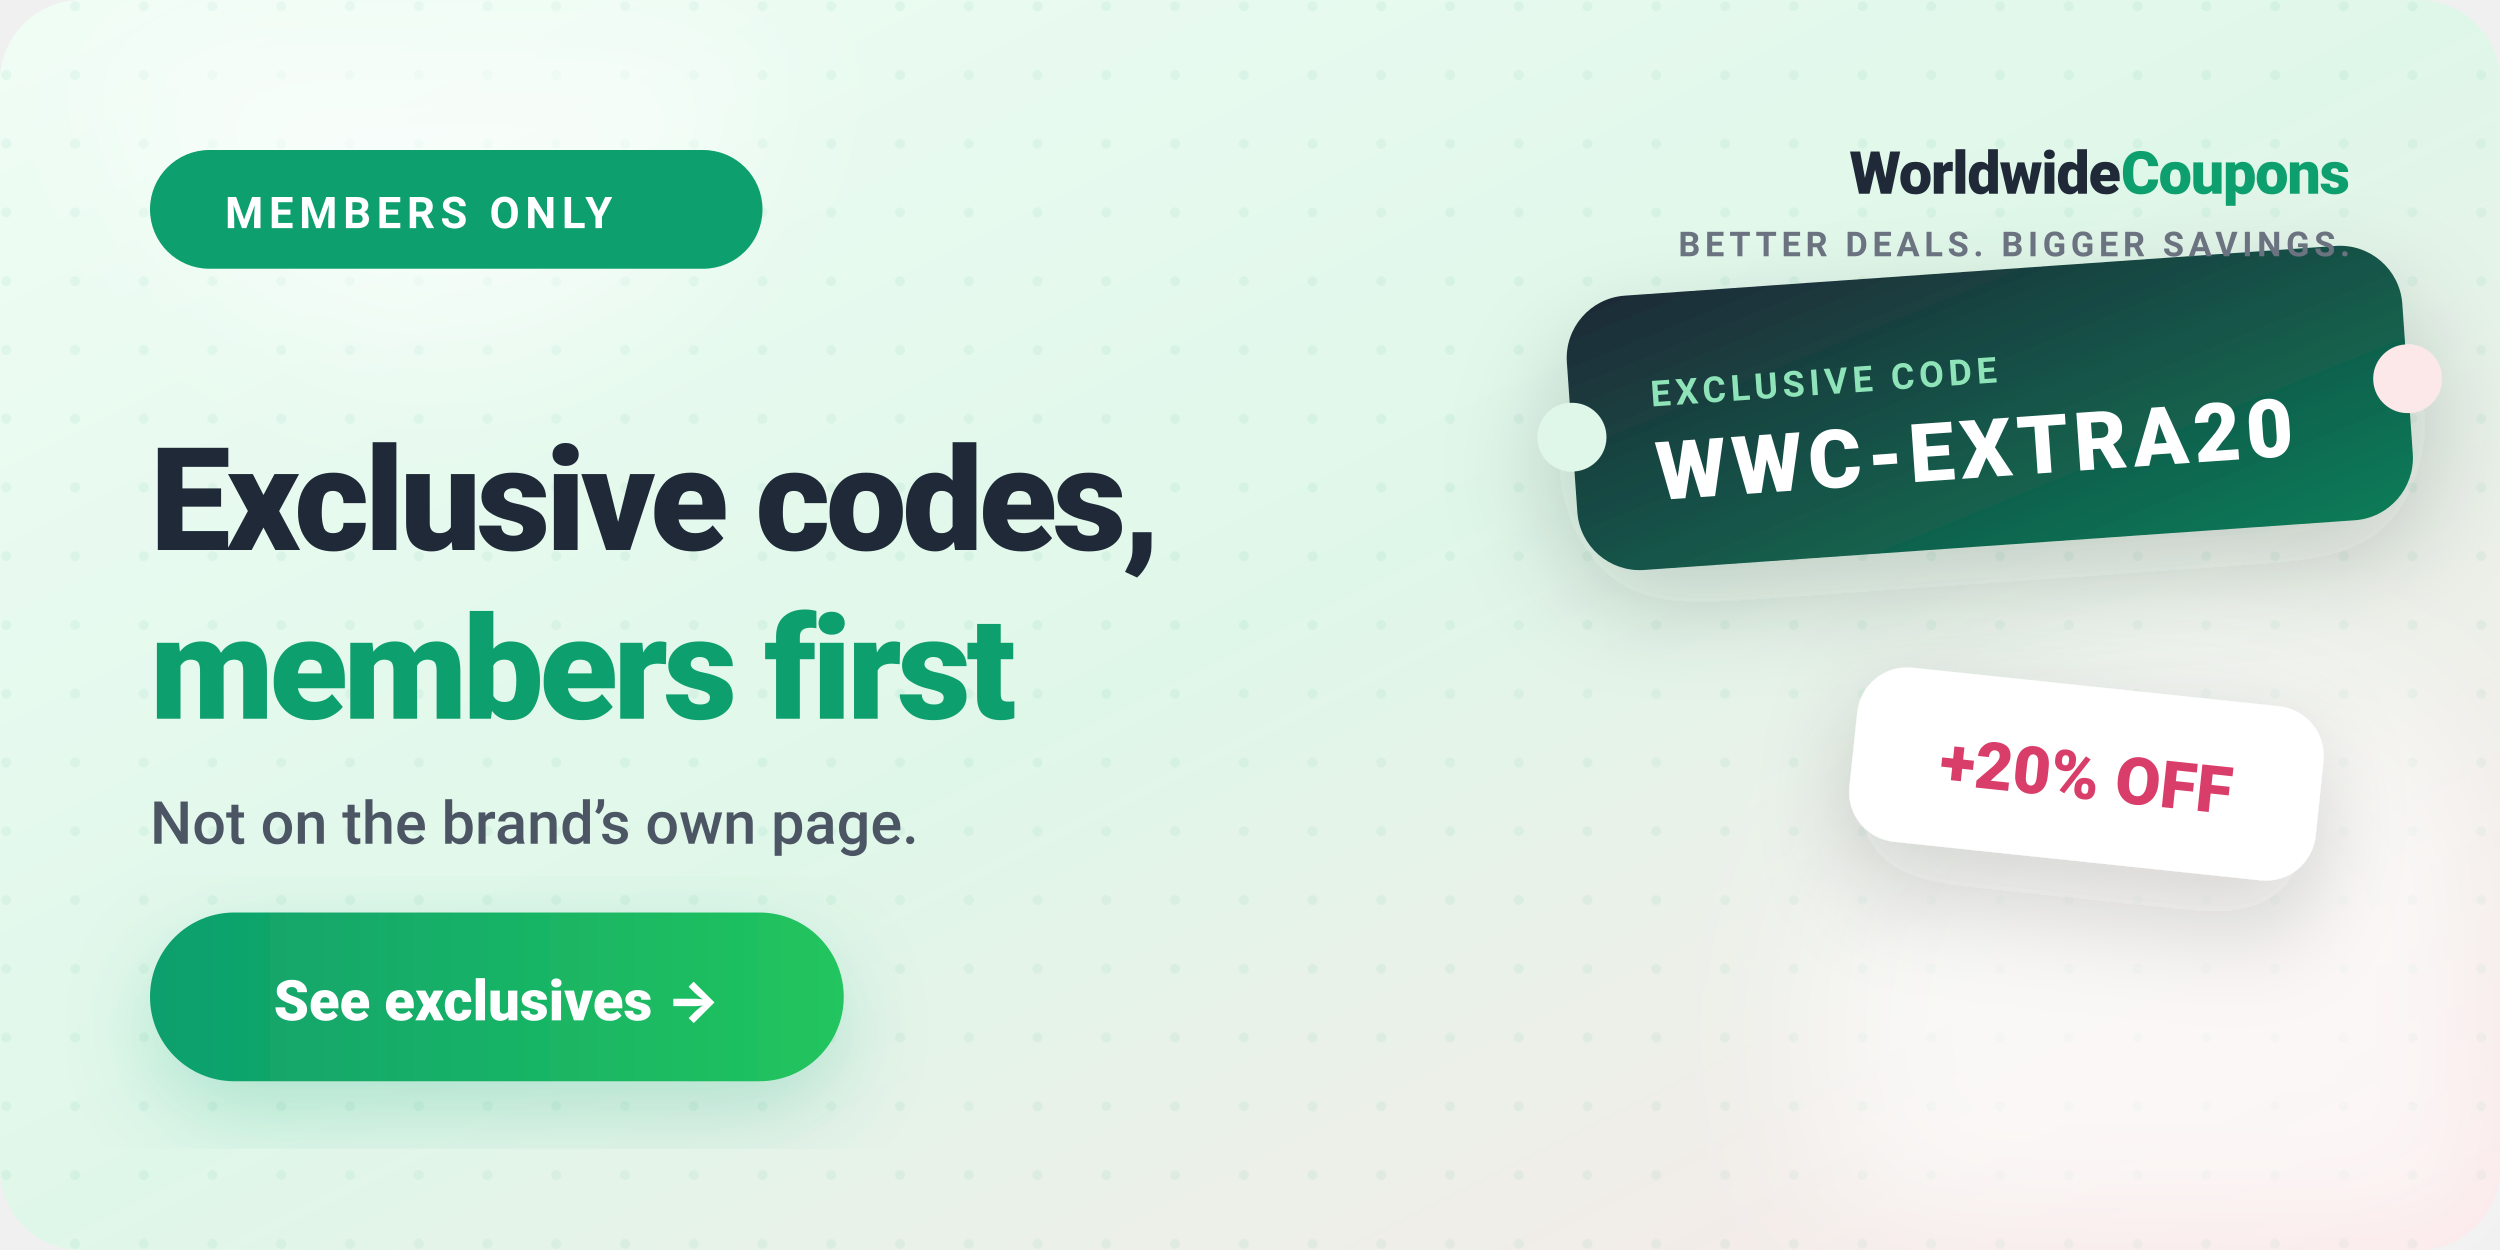
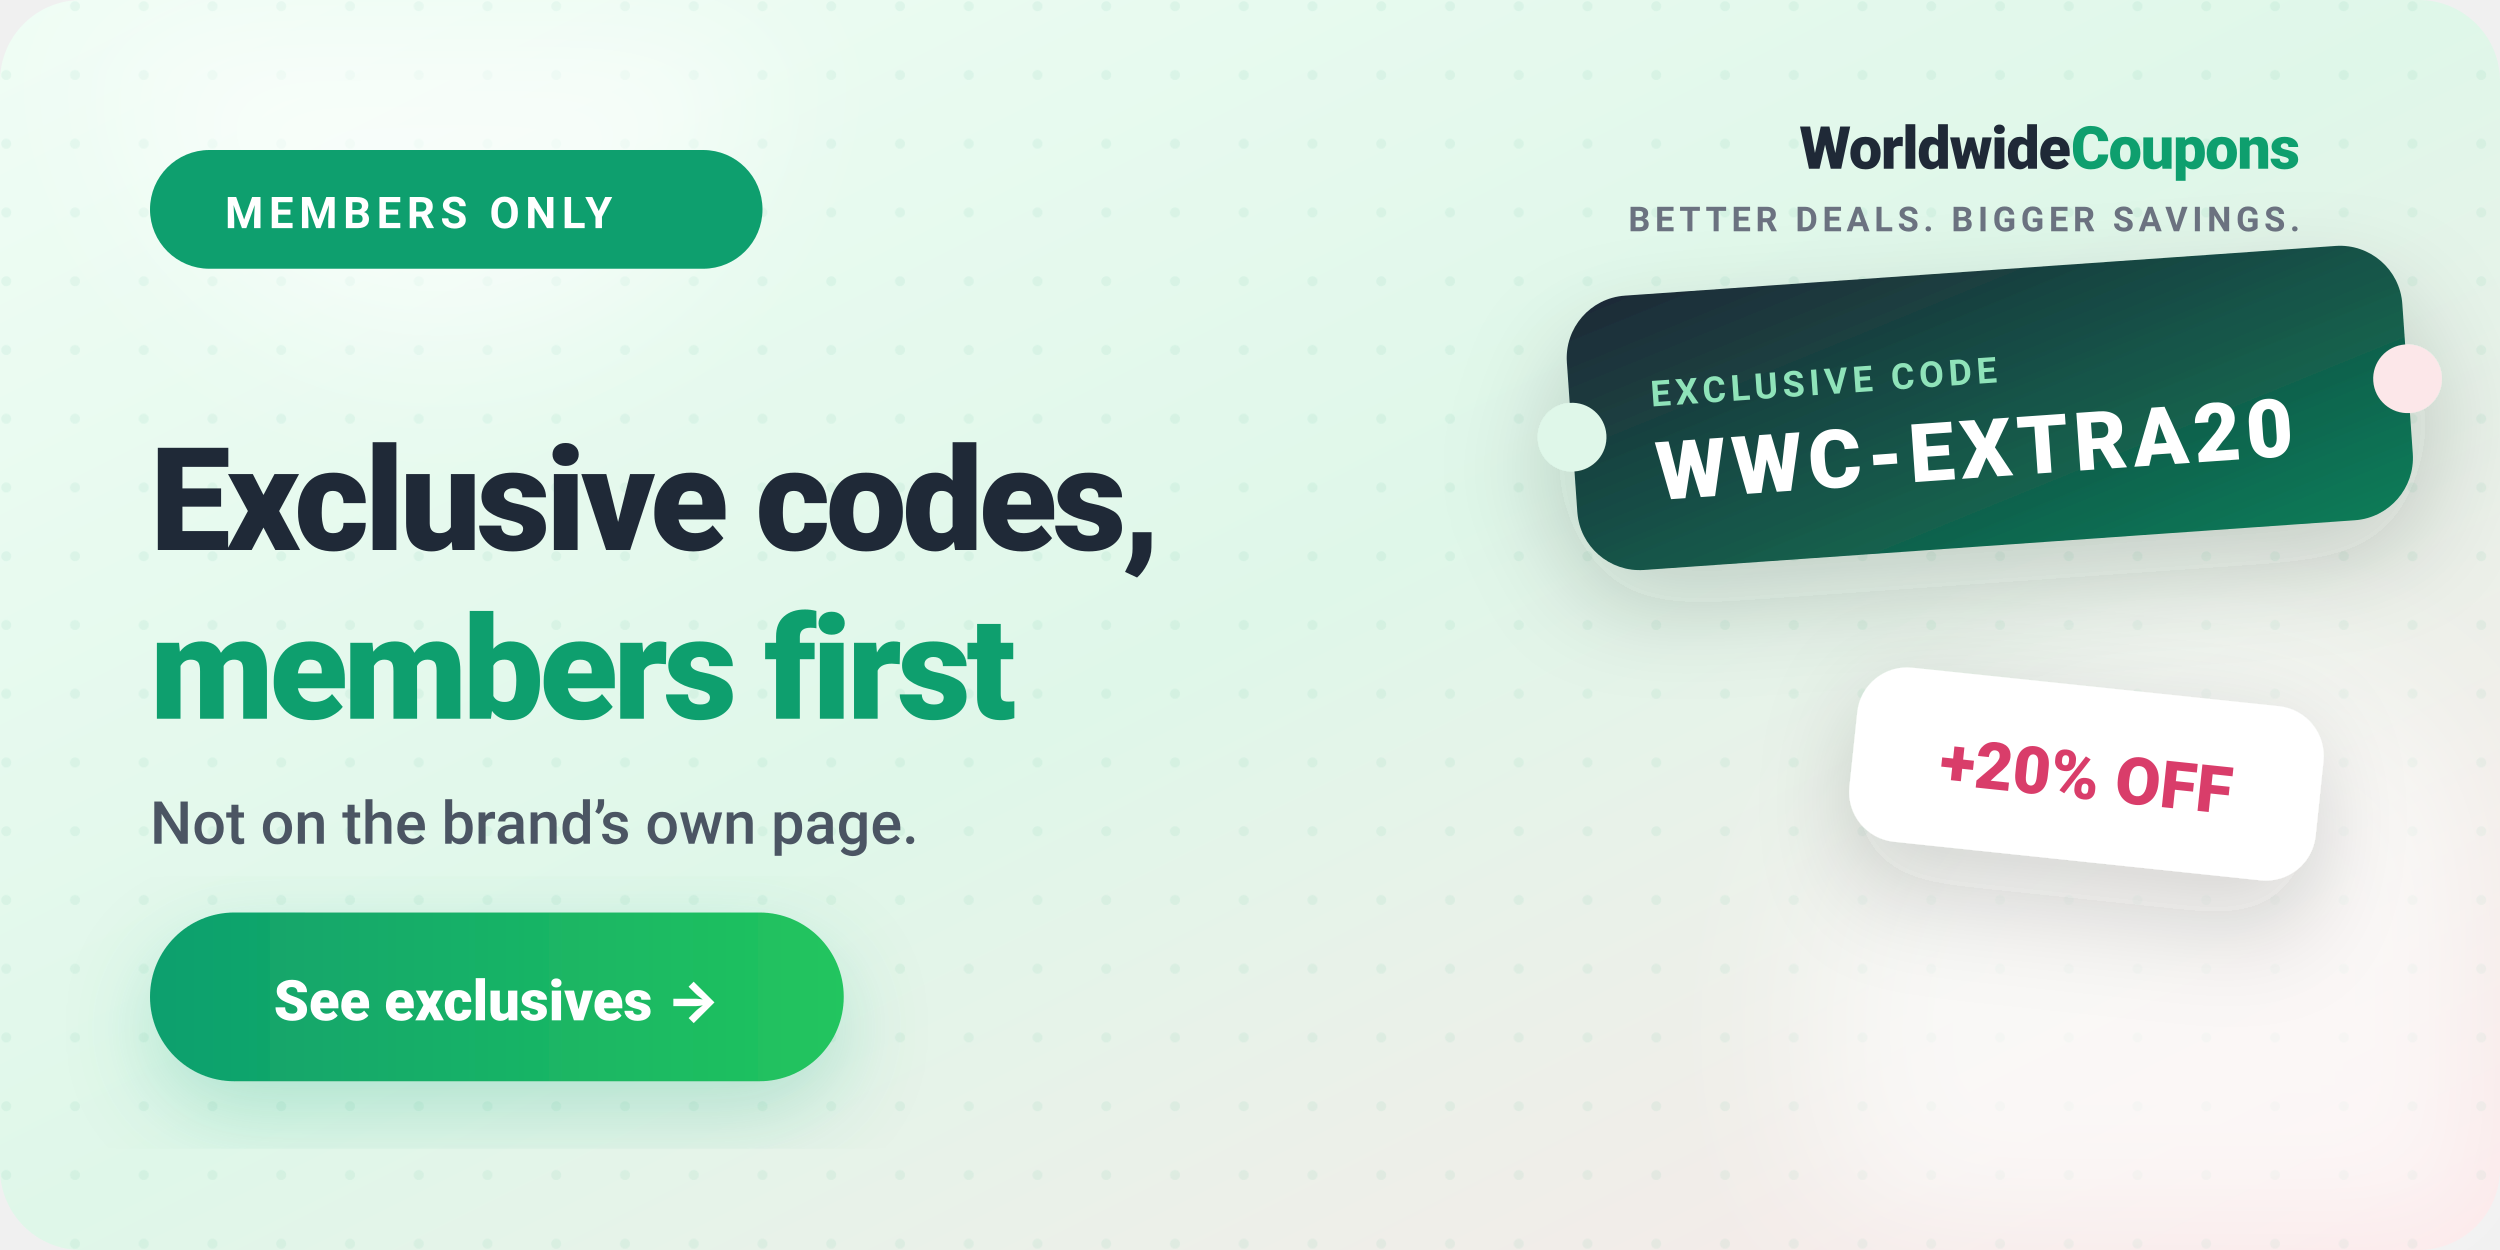
<svg xmlns="http://www.w3.org/2000/svg" viewBox="0 0 800 400" width="800" height="400" role="img" aria-label="Exclusive codes, members first — WorldwideCoupons">
  <defs>
    <filter id="soft" x="-40%" y="-40%" width="180%" height="180%">
      <feDropShadow dx="0" dy="10" stdDeviation="14" flood-color="#0E9F6E" flood-opacity="0.22" />
    </filter>
    <filter id="card" x="-40%" y="-40%" width="180%" height="180%">
      <feDropShadow dx="0" dy="12" stdDeviation="16" flood-color="#1F2937" flood-opacity="0.18" />
    </filter>
    <filter id="blur" x="-50%" y="-50%" width="200%" height="200%">
      <feGaussianBlur stdDeviation="24" />
    </filter>
    <pattern id="dots" width="22" height="22" patternUnits="userSpaceOnUse">
      <circle cx="2" cy="2" r="1.6" fill="#0E9F6E" opacity="0.13" />
    </pattern>
    <linearGradient id="bg2" x1="0" y1="0" x2="1" y2="1">
      <stop offset="0%" stop-color="#F0FDF5" />
      <stop offset="50%" stop-color="#DFF7E9" />
      <stop offset="100%" stop-color="#FCE7E9" />
    </linearGradient>
    <linearGradient id="cta2" x1="0" y1="0" x2="1" y2="0">
      <stop offset="0%" stop-color="#0E9F6E" />
      <stop offset="100%" stop-color="#22C55E" />
    </linearGradient>
    <linearGradient id="chip" x1="0" y1="0" x2="1" y2="1">
      <stop offset="0%" stop-color="#1F2937" />
      <stop offset="100%" stop-color="#0B7D58" />
    </linearGradient>
  </defs>
  <rect width="800" height="400" rx="26" fill="url(#bg2)" />
  <rect width="800" height="400" rx="26" fill="url(#dots)" opacity="0.45" />
  <g filter="url(#blur)" opacity="0.6">
    <circle cx="700" cy="330" r="120" fill="#FFFFFF" />
    <circle cx="140" cy="10" r="100" fill="#FFFFFF" />
  </g>
  <g transform="translate(48 48)">
    <rect width="196" height="38" rx="19" fill="#0E9F6E" />
    <text x="24" y="25" font-size="14" font-weight="700" letter-spacing="1.8" fill="#FFFFFF" font-family="ui-sans-serif, system-ui, -apple-system, 'Segoe UI', Roboto, sans-serif">MEMBERS ONLY</text>
  </g>
  <text x="48" y="176" font-size="46" font-weight="800" fill="#1F2937" letter-spacing="-1.4" font-family="ui-sans-serif, system-ui, -apple-system, 'Segoe UI', Roboto, sans-serif">Exclusive codes,</text>
  <text x="48" y="230" font-size="46" font-weight="800" fill="#0E9F6E" letter-spacing="-1.4" font-family="ui-sans-serif, system-ui, -apple-system, 'Segoe UI', Roboto, sans-serif">members first</text>
  <text x="48" y="270" font-size="19" font-weight="500" fill="#4B5563" font-family="ui-sans-serif, system-ui, -apple-system, 'Segoe UI', Roboto, sans-serif">Not on the brand’s own page.</text>
  <g transform="translate(48 292)" filter="url(#soft)">
    <rect width="222" height="54" rx="27" fill="url(#cta2)" />
    <text x="111" y="34.5" text-anchor="middle" font-size="18" font-weight="800" fill="#FFFFFF" font-family="ui-sans-serif, system-ui, -apple-system, 'Segoe UI', Roboto, sans-serif">See exclusives →</text>
  </g>
  <g filter="url(#card)" transform="translate(500 96) rotate(-4)">
    <rect width="268" height="88" rx="20" fill="url(#chip)" />
    <text x="26" y="36" font-size="11.5" font-weight="700" letter-spacing="1.5" fill="#8FE3B9" font-family="ui-sans-serif, system-ui, -apple-system, 'Segoe UI', Roboto, sans-serif">EXCLUSIVE CODE</text>
    <text x="26" y="66" font-size="26" font-weight="800" letter-spacing="1.8" fill="#FFFFFF" font-family="ui-sans-serif, system-ui, -apple-system, 'Segoe UI', Roboto, sans-serif">WWC-EXTRA20</text>
    <circle cx="0" cy="44" r="11" fill="#DFF7E9" />
    <circle cx="268" cy="44" r="11" fill="#FCE7E9" />
  </g>
  <g filter="url(#card)" transform="translate(596 212) rotate(6)">
    <rect width="150" height="56" rx="16" fill="#FFFFFF" />
    <text x="75" y="36" text-anchor="middle" font-size="21" font-weight="800" fill="#D93E6B" font-family="ui-sans-serif, system-ui, -apple-system, 'Segoe UI', Roboto, sans-serif">+20% OFF</text>
  </g>
-   <g transform="translate(752 62)">
+   <g transform="translate(736 54)">
    <text x="0" y="0" text-anchor="end" font-size="19" font-weight="800" fill="#1F2937" letter-spacing="-0.4" font-family="ui-sans-serif, system-ui, -apple-system, 'Segoe UI', Roboto, sans-serif">Worldwide<tspan fill="#0E9F6E">Coupons</tspan>
    </text>
    <text x="0" y="20" text-anchor="end" font-size="11" font-weight="600" fill="#6B7280" letter-spacing="1.5" font-family="ui-sans-serif, system-ui, -apple-system, 'Segoe UI', Roboto, sans-serif">BETTER DEALS. BIGGER SAVINGS.</text>
  </g>
</svg>
